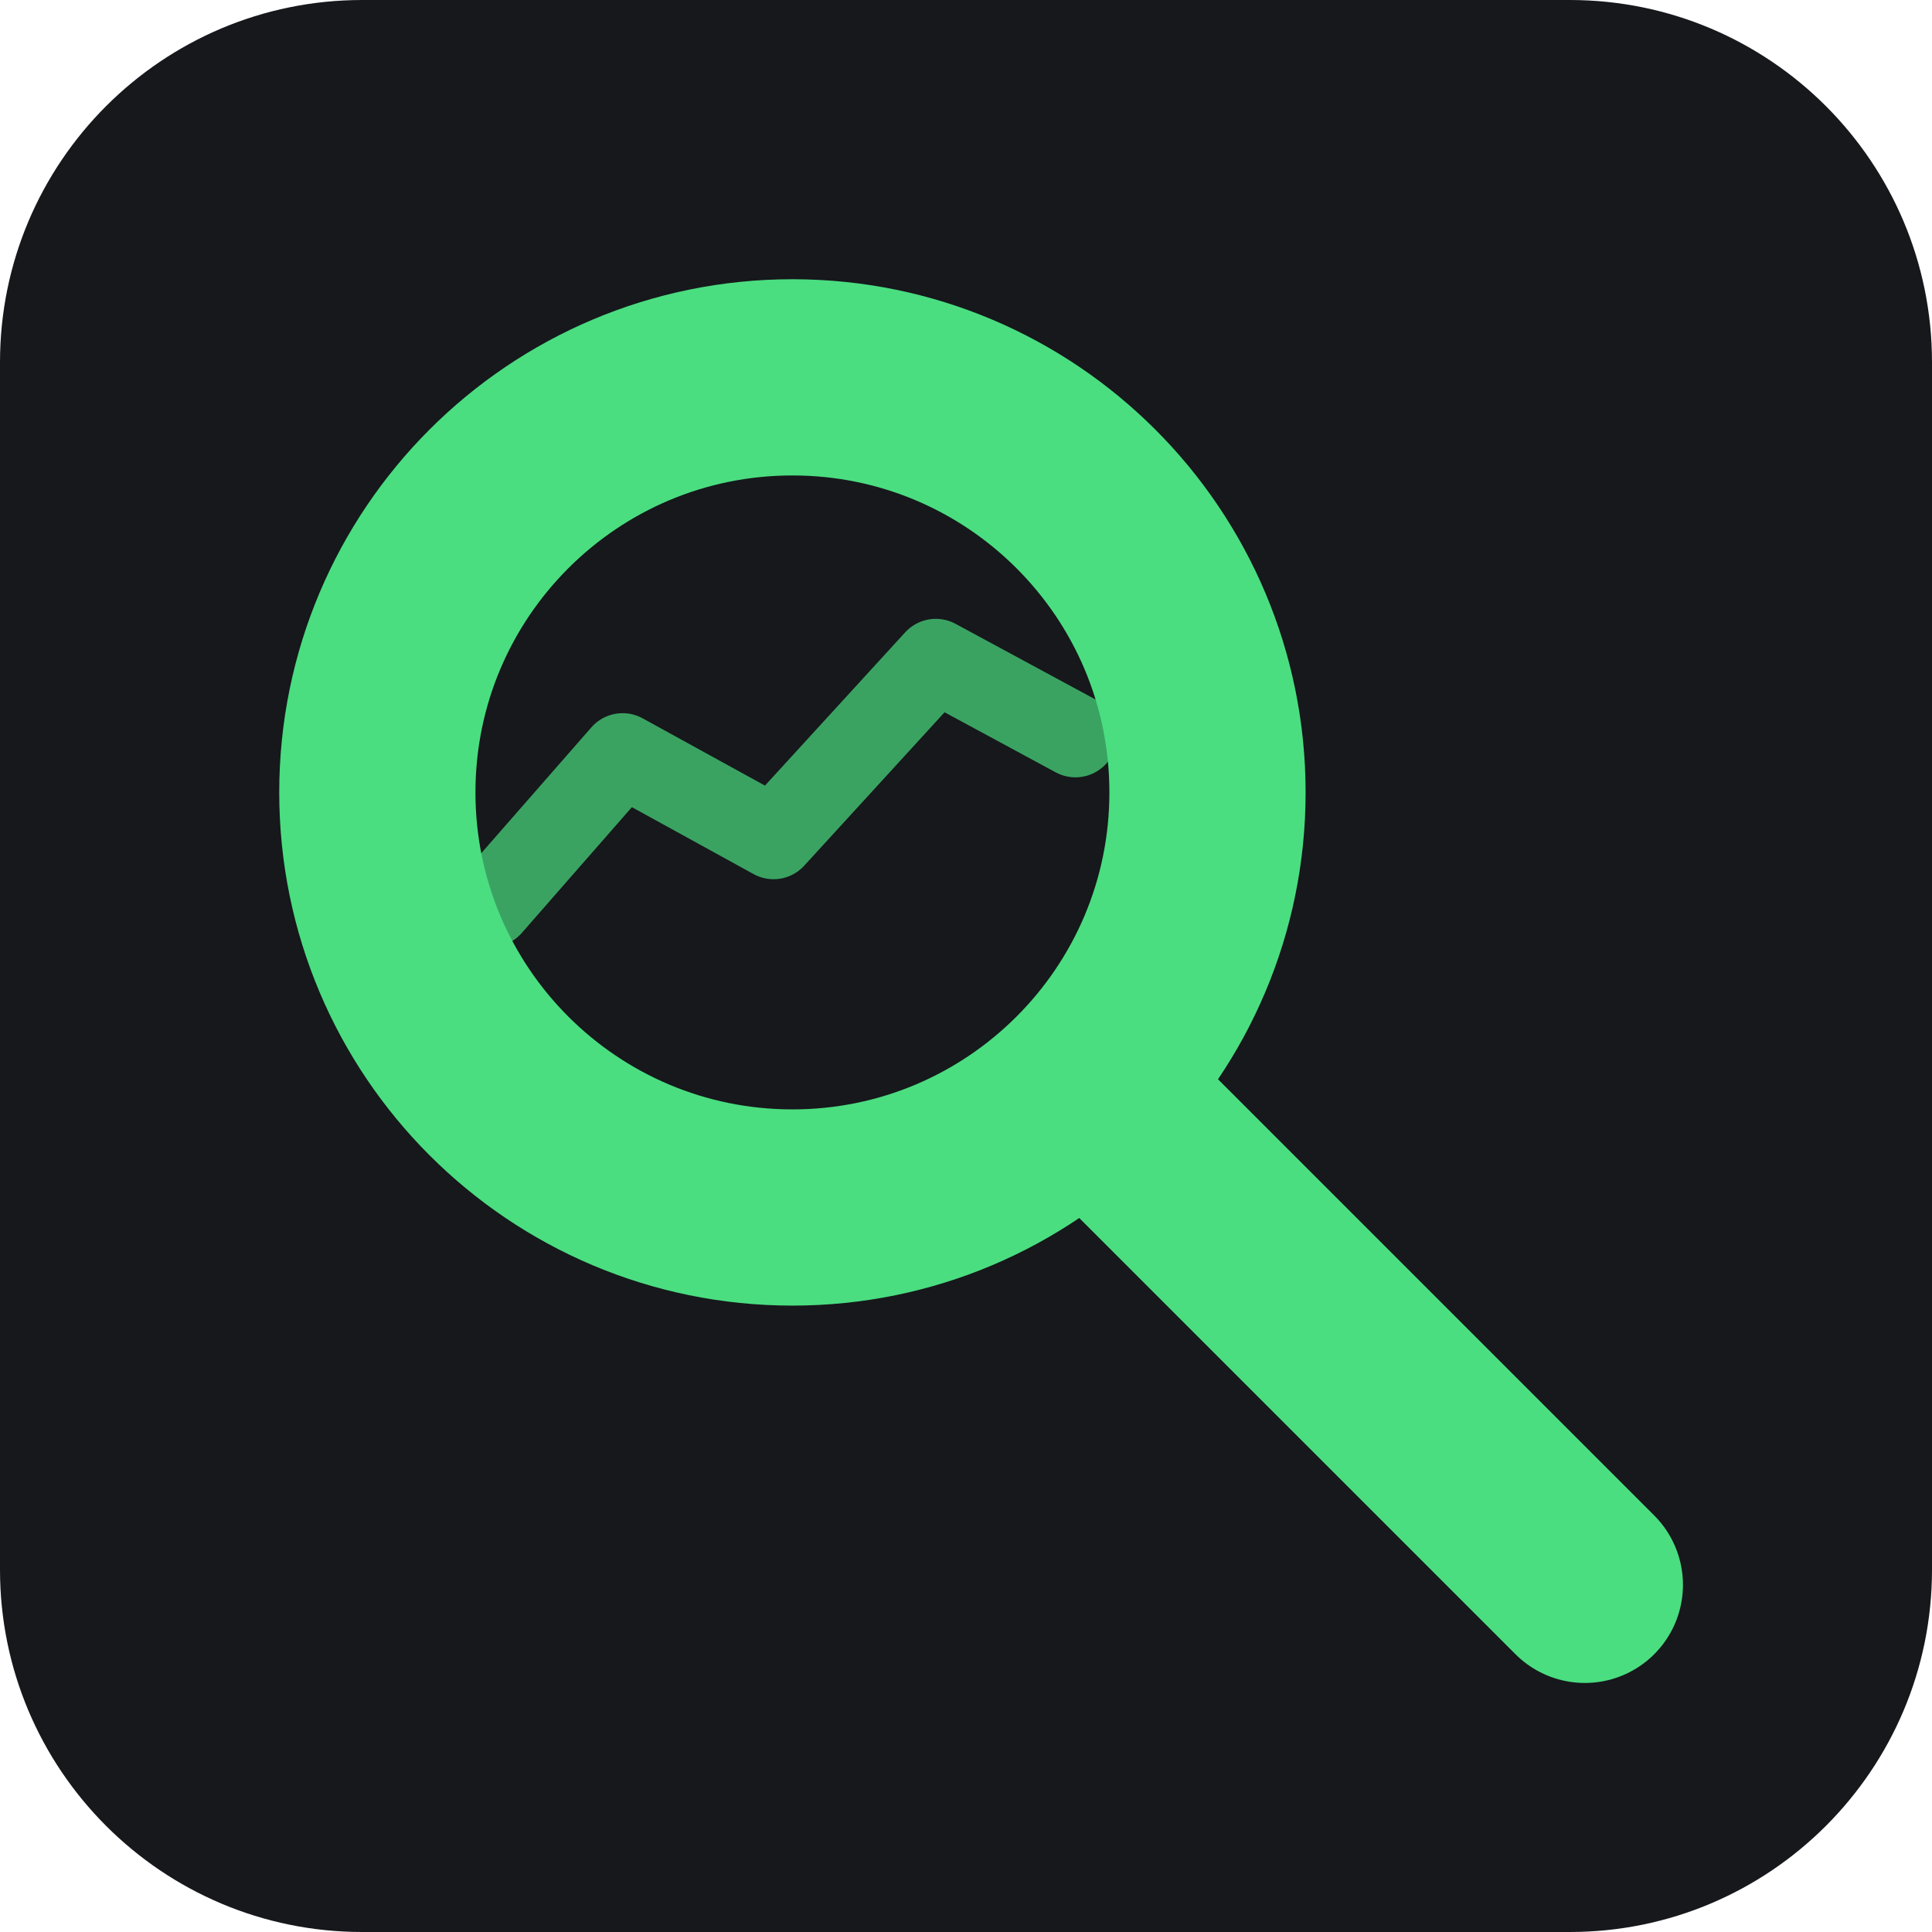
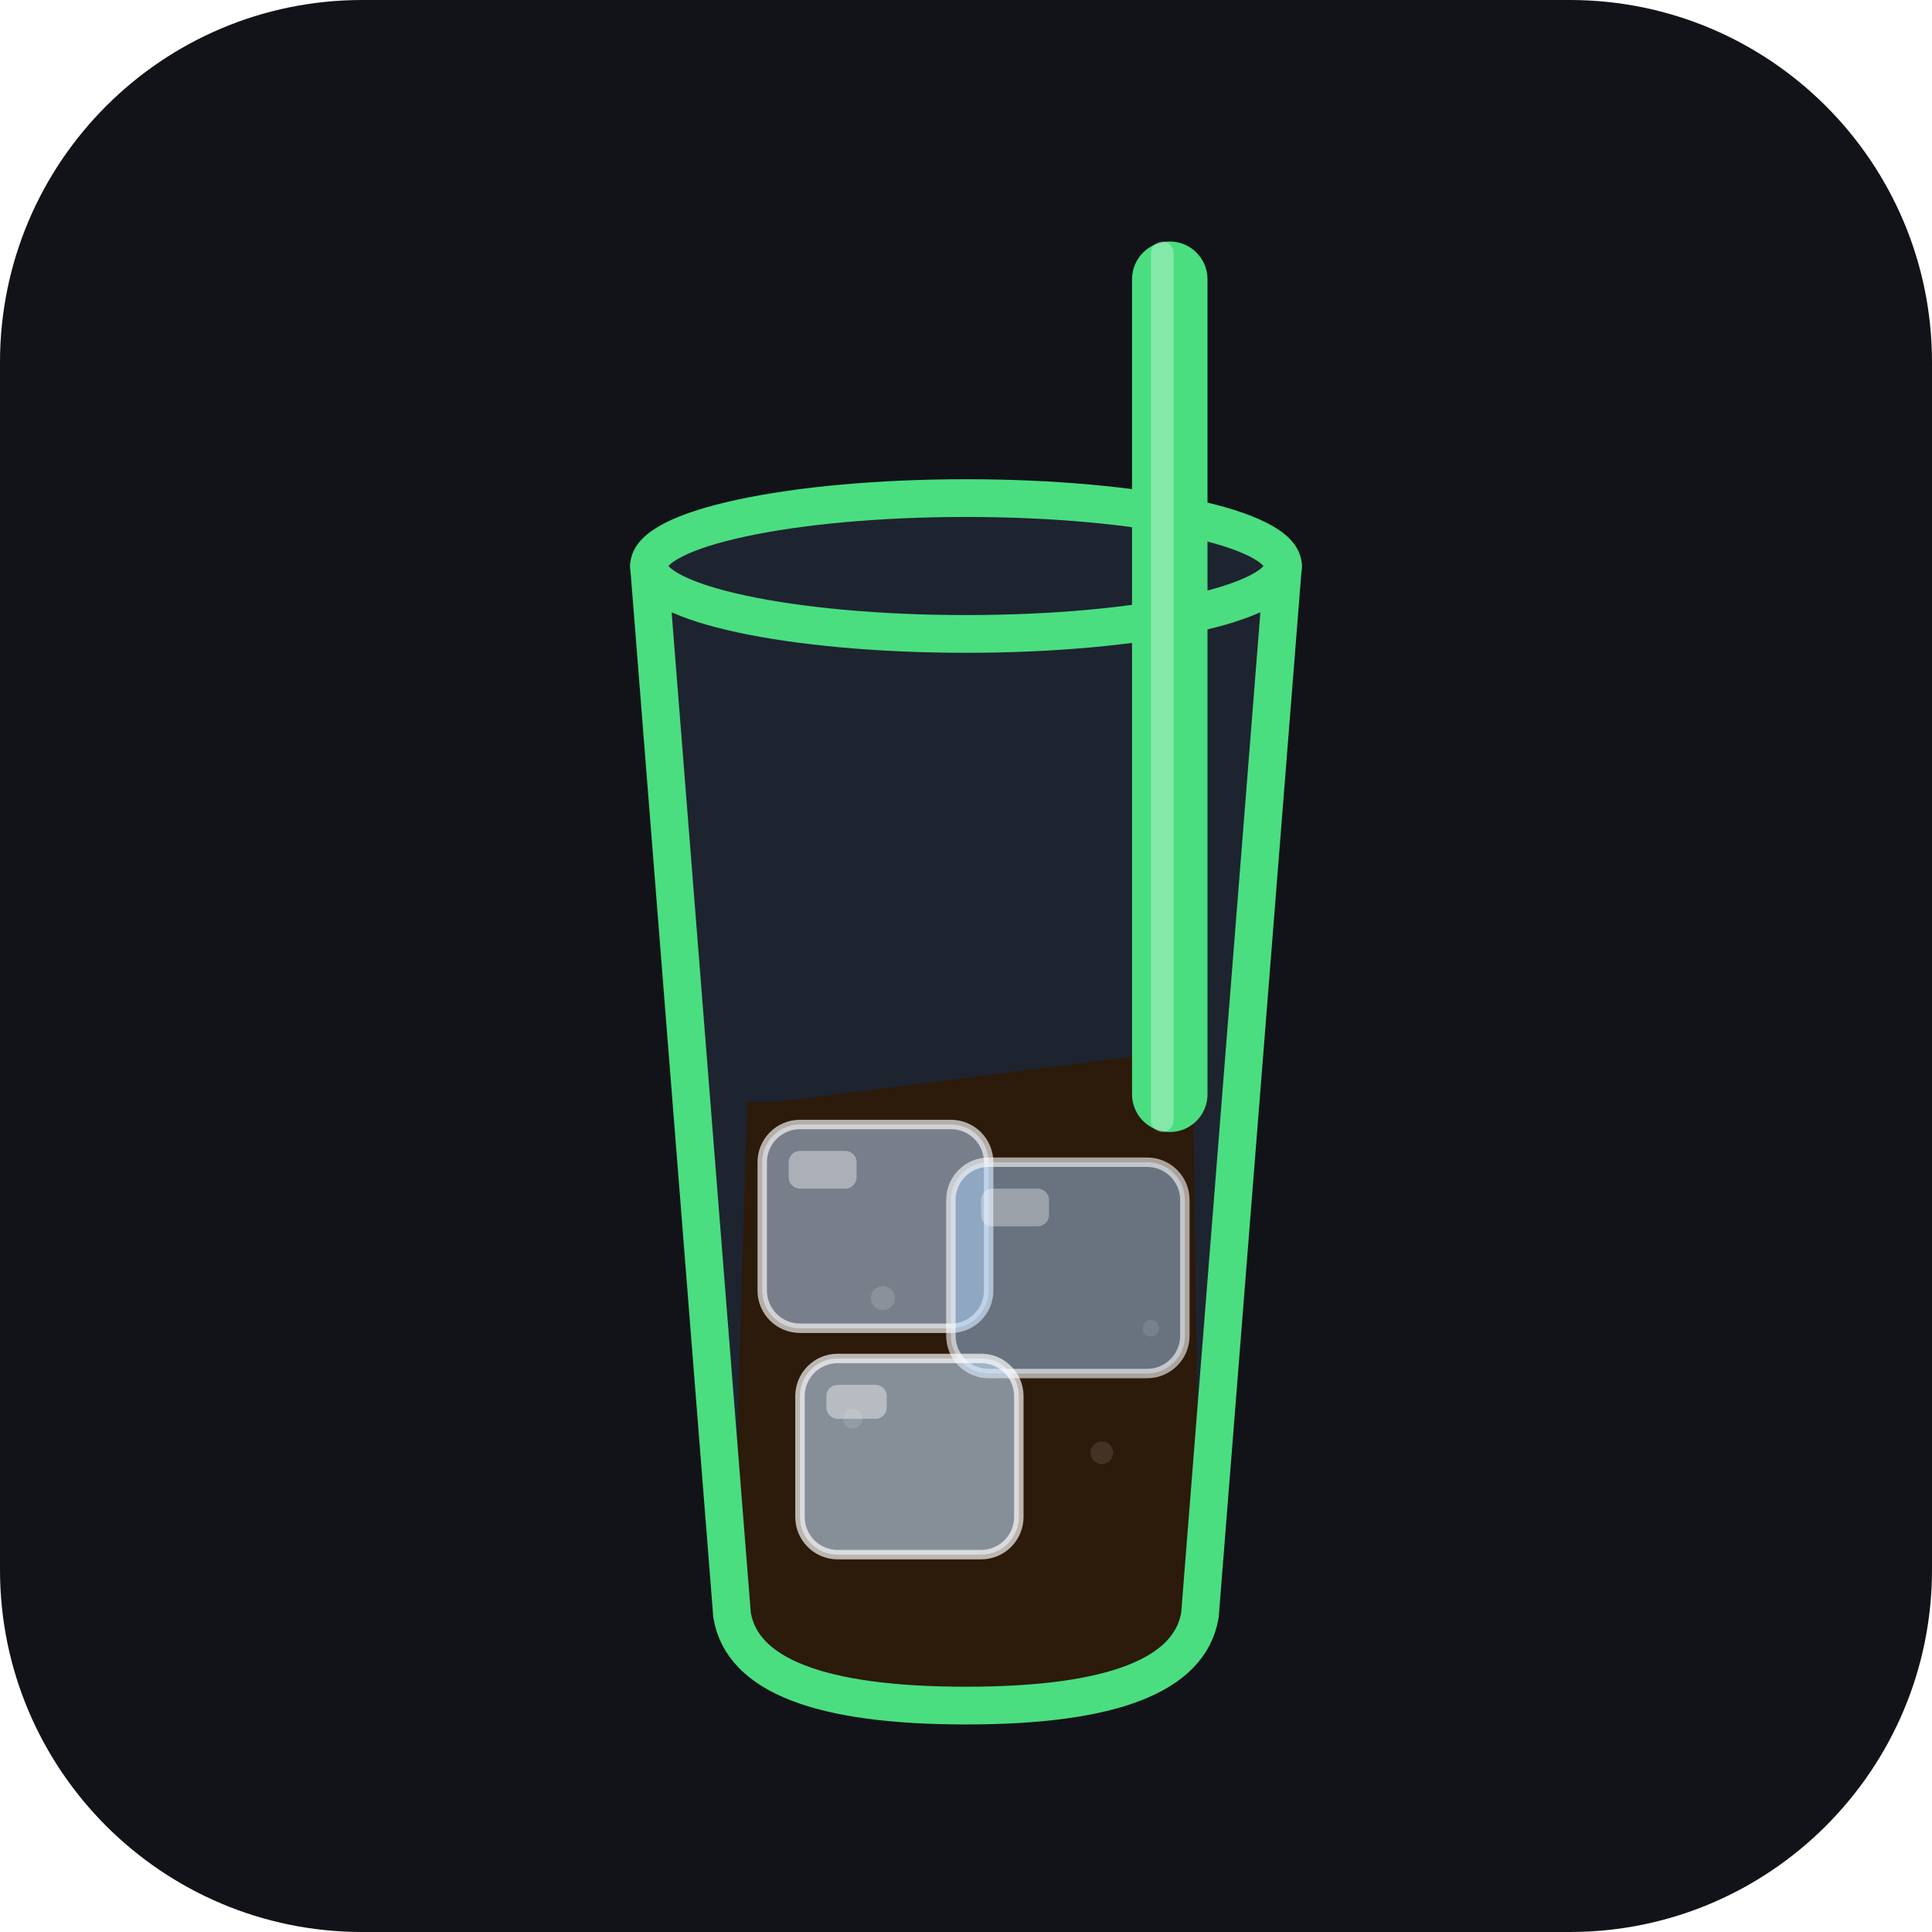
<svg xmlns="http://www.w3.org/2000/svg" viewBox="0 0 512 512">
-   <rect width="512" height="512" rx="96" fill="#16181c" />
-   <circle cx="210" cy="210" r="110" fill="none" stroke="#4ade80" stroke-width="52" />
-   <line x1="292" y1="292" x2="420" y2="420" stroke="#4ade80" stroke-width="52" stroke-linecap="round" />
-   <polyline points="130,240 165,200 205,222 248,175 285,195" fill="none" stroke="#4ade80" stroke-width="22" stroke-linecap="round" stroke-linejoin="round" opacity="0.7" />
+   <rect width="512" height="512" rx="96" fill="#111318" />
+   <path d="M 172 150 L 194 428 Q 198 450 256 450 Q 314 450 318 428 L 340 150 Z" fill="#1e2330" />
+   <path d="M 206 292 L 316 278 L 318 428 Q 314 447 256 447 Q 198 447 194 428 L 198 292 Z" fill="#2c1a0a" />
+   <rect x="202" y="298" width="60" height="54" rx="10" fill="rgba(190,220,255,0.52)" stroke="rgba(255,255,255,0.65)" stroke-width="2.5" />
+   <rect x="209" y="305" width="18" height="10" rx="3" fill="rgba(255,255,255,0.38)" />
+   <rect x="252" y="308" width="62" height="56" rx="10" fill="rgba(170,210,255,0.48)" stroke="rgba(255,255,255,0.60)" stroke-width="2.5" />
+   <rect x="260" y="315" width="18" height="10" rx="3" fill="rgba(255,255,255,0.33)" />
+   <rect x="212" y="360" width="58" height="52" rx="10" fill="rgba(200,228,255,0.58)" stroke="rgba(255,255,255,0.68)" stroke-width="2.5" />
+   <rect x="219" y="367" width="16" height="9" rx="3" fill="rgba(255,255,255,0.40)" />
+   <path d="M 172 150 L 194 428 Q 198 452 256 452 Q 314 452 318 428 L 340 150 Z" fill="none" stroke="#4ade80" stroke-width="10" stroke-linejoin="round" />
+   <ellipse cx="256" cy="150" rx="84" ry="18" fill="#1e2330" />
+   <ellipse cx="256" cy="150" rx="84" ry="18" fill="none" stroke="#4ade80" stroke-width="10" />
+   <rect x="300" y="64" width="20" height="236" rx="10" fill="#4ade80" />
+   <rect x="305" y="64" width="6" height="236" rx="3" fill="rgba(255,255,255,0.32)" />
+   <circle cx="234" cy="344" r="3.2" fill="rgba(255,255,255,0.14)" />
+   <circle cx="226" cy="376" r="2.6" fill="rgba(255,255,255,0.11)" />
+   <circle cx="292" cy="385" r="3.0" fill="rgba(255,255,255,0.11)" />
+   <circle cx="305" cy="352" r="2.2" fill="rgba(255,255,255,0.10)" />
</svg>
